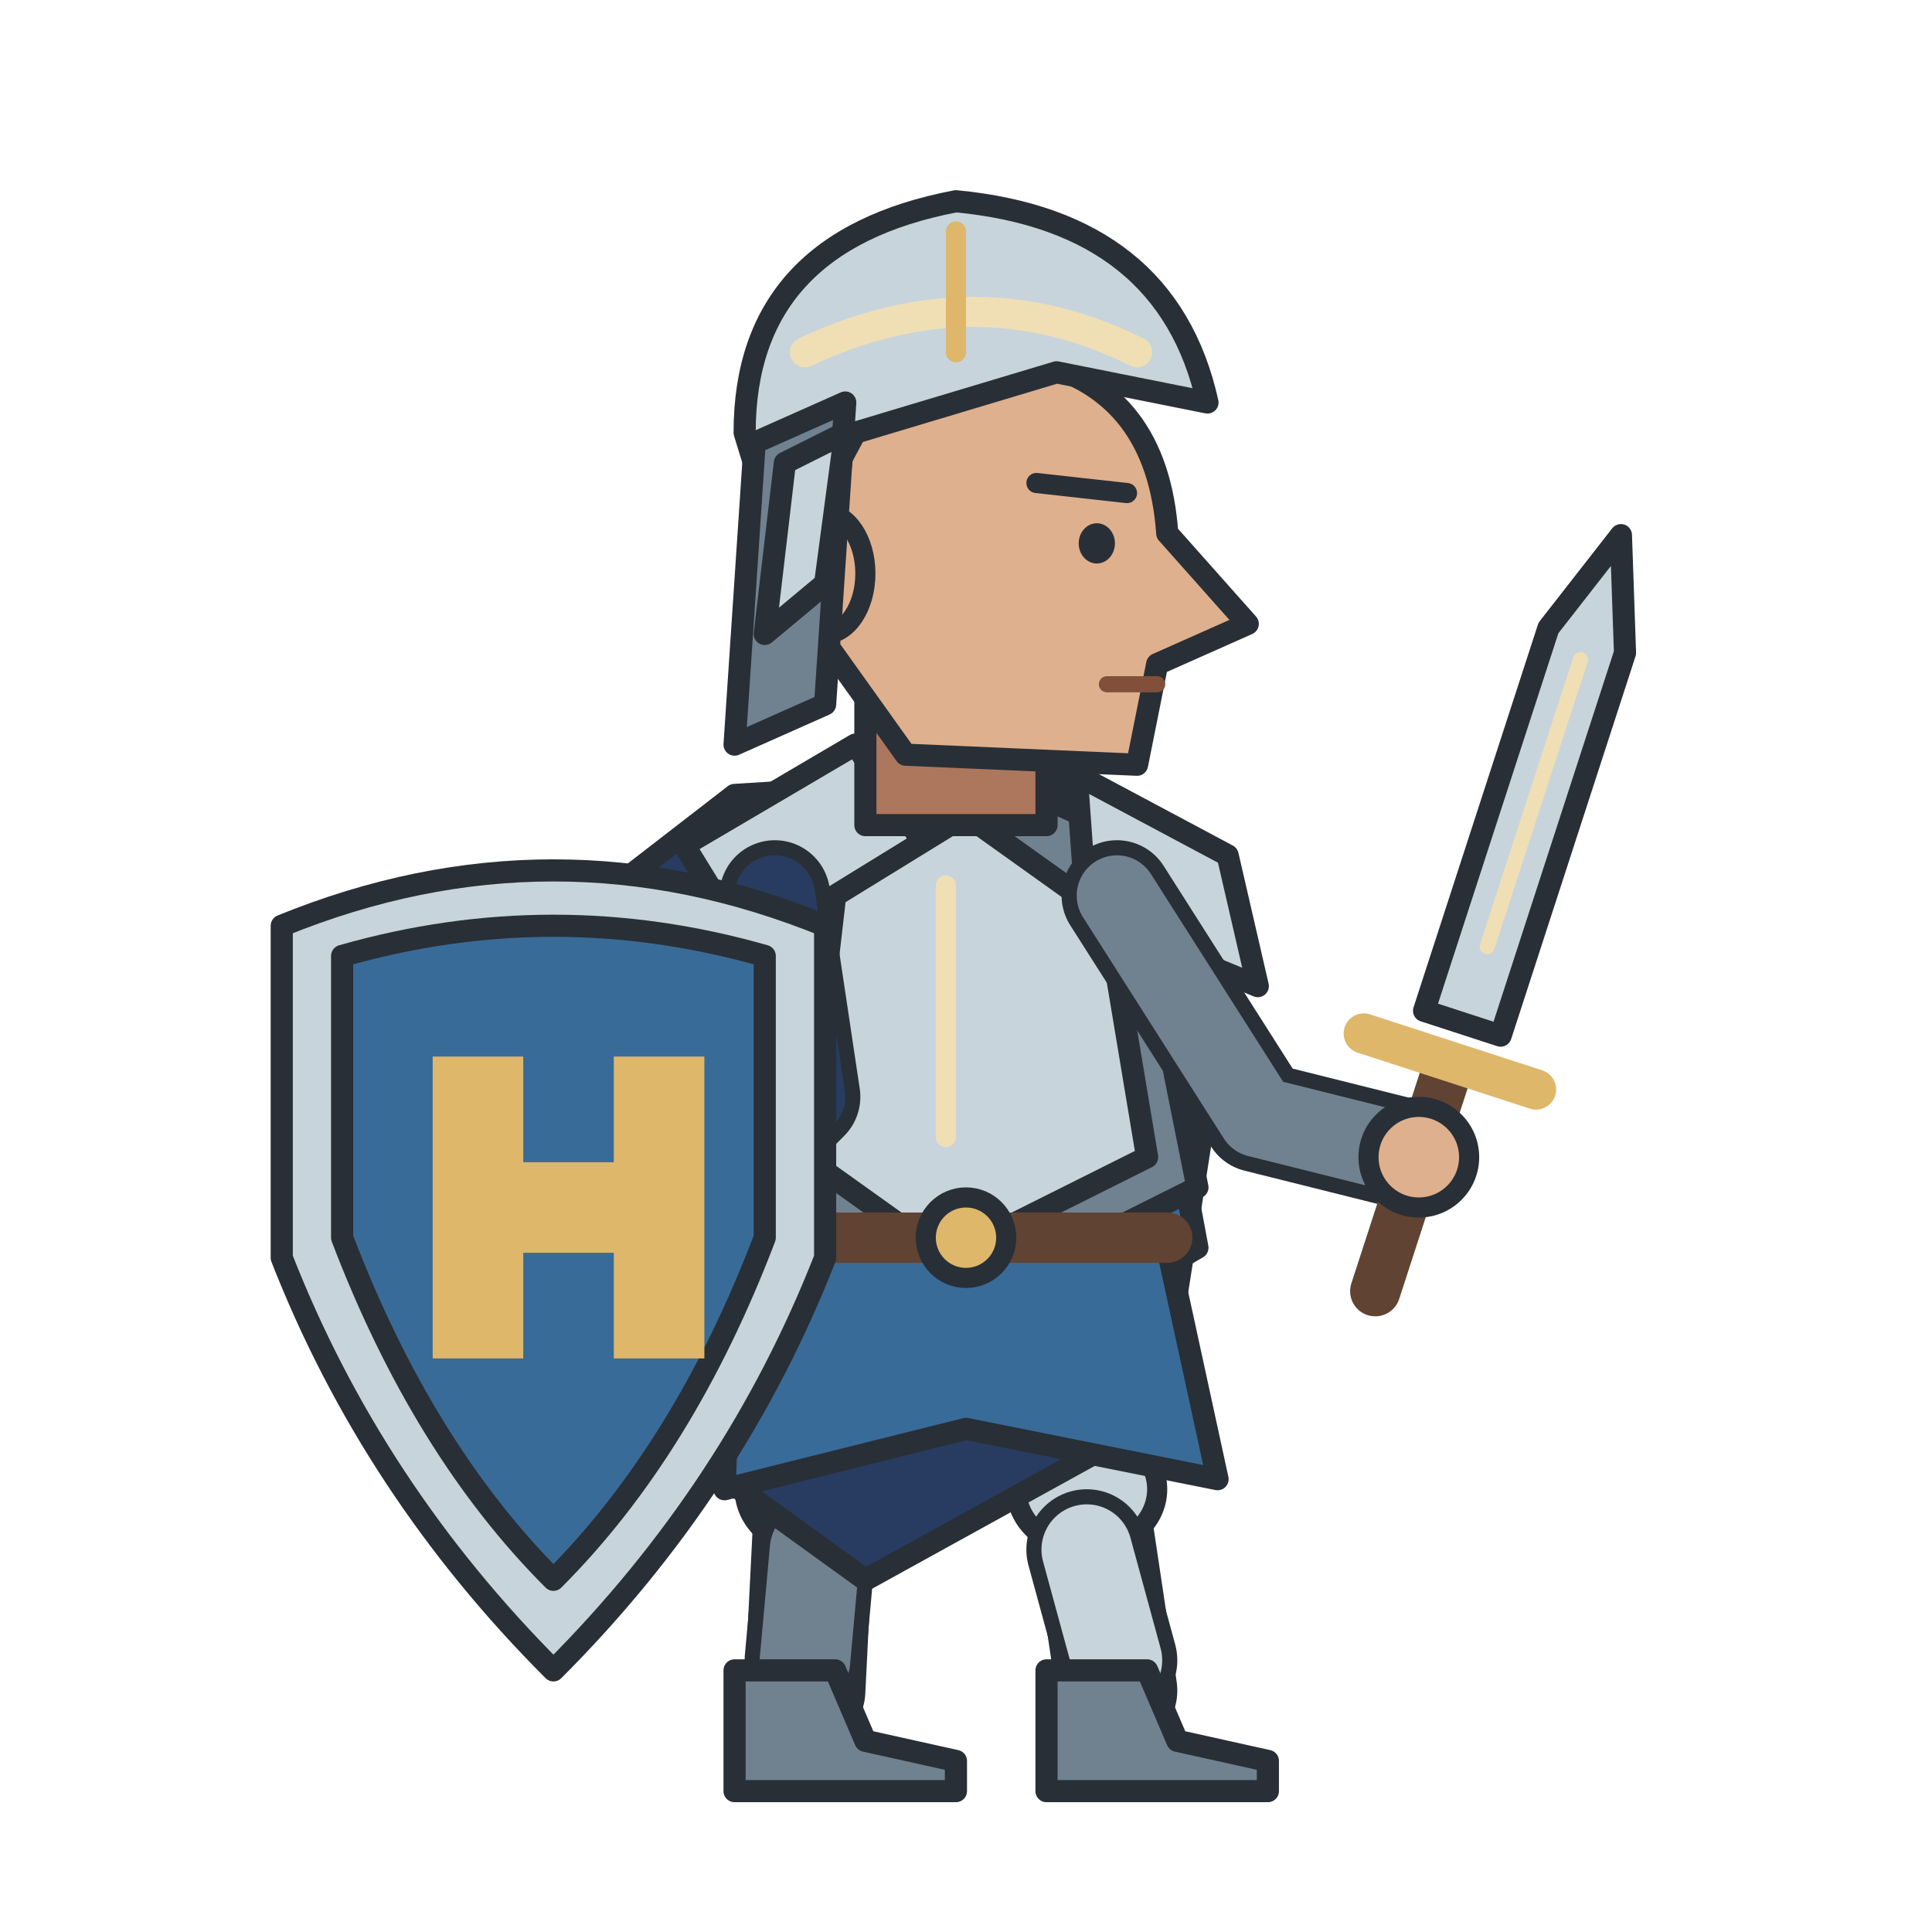
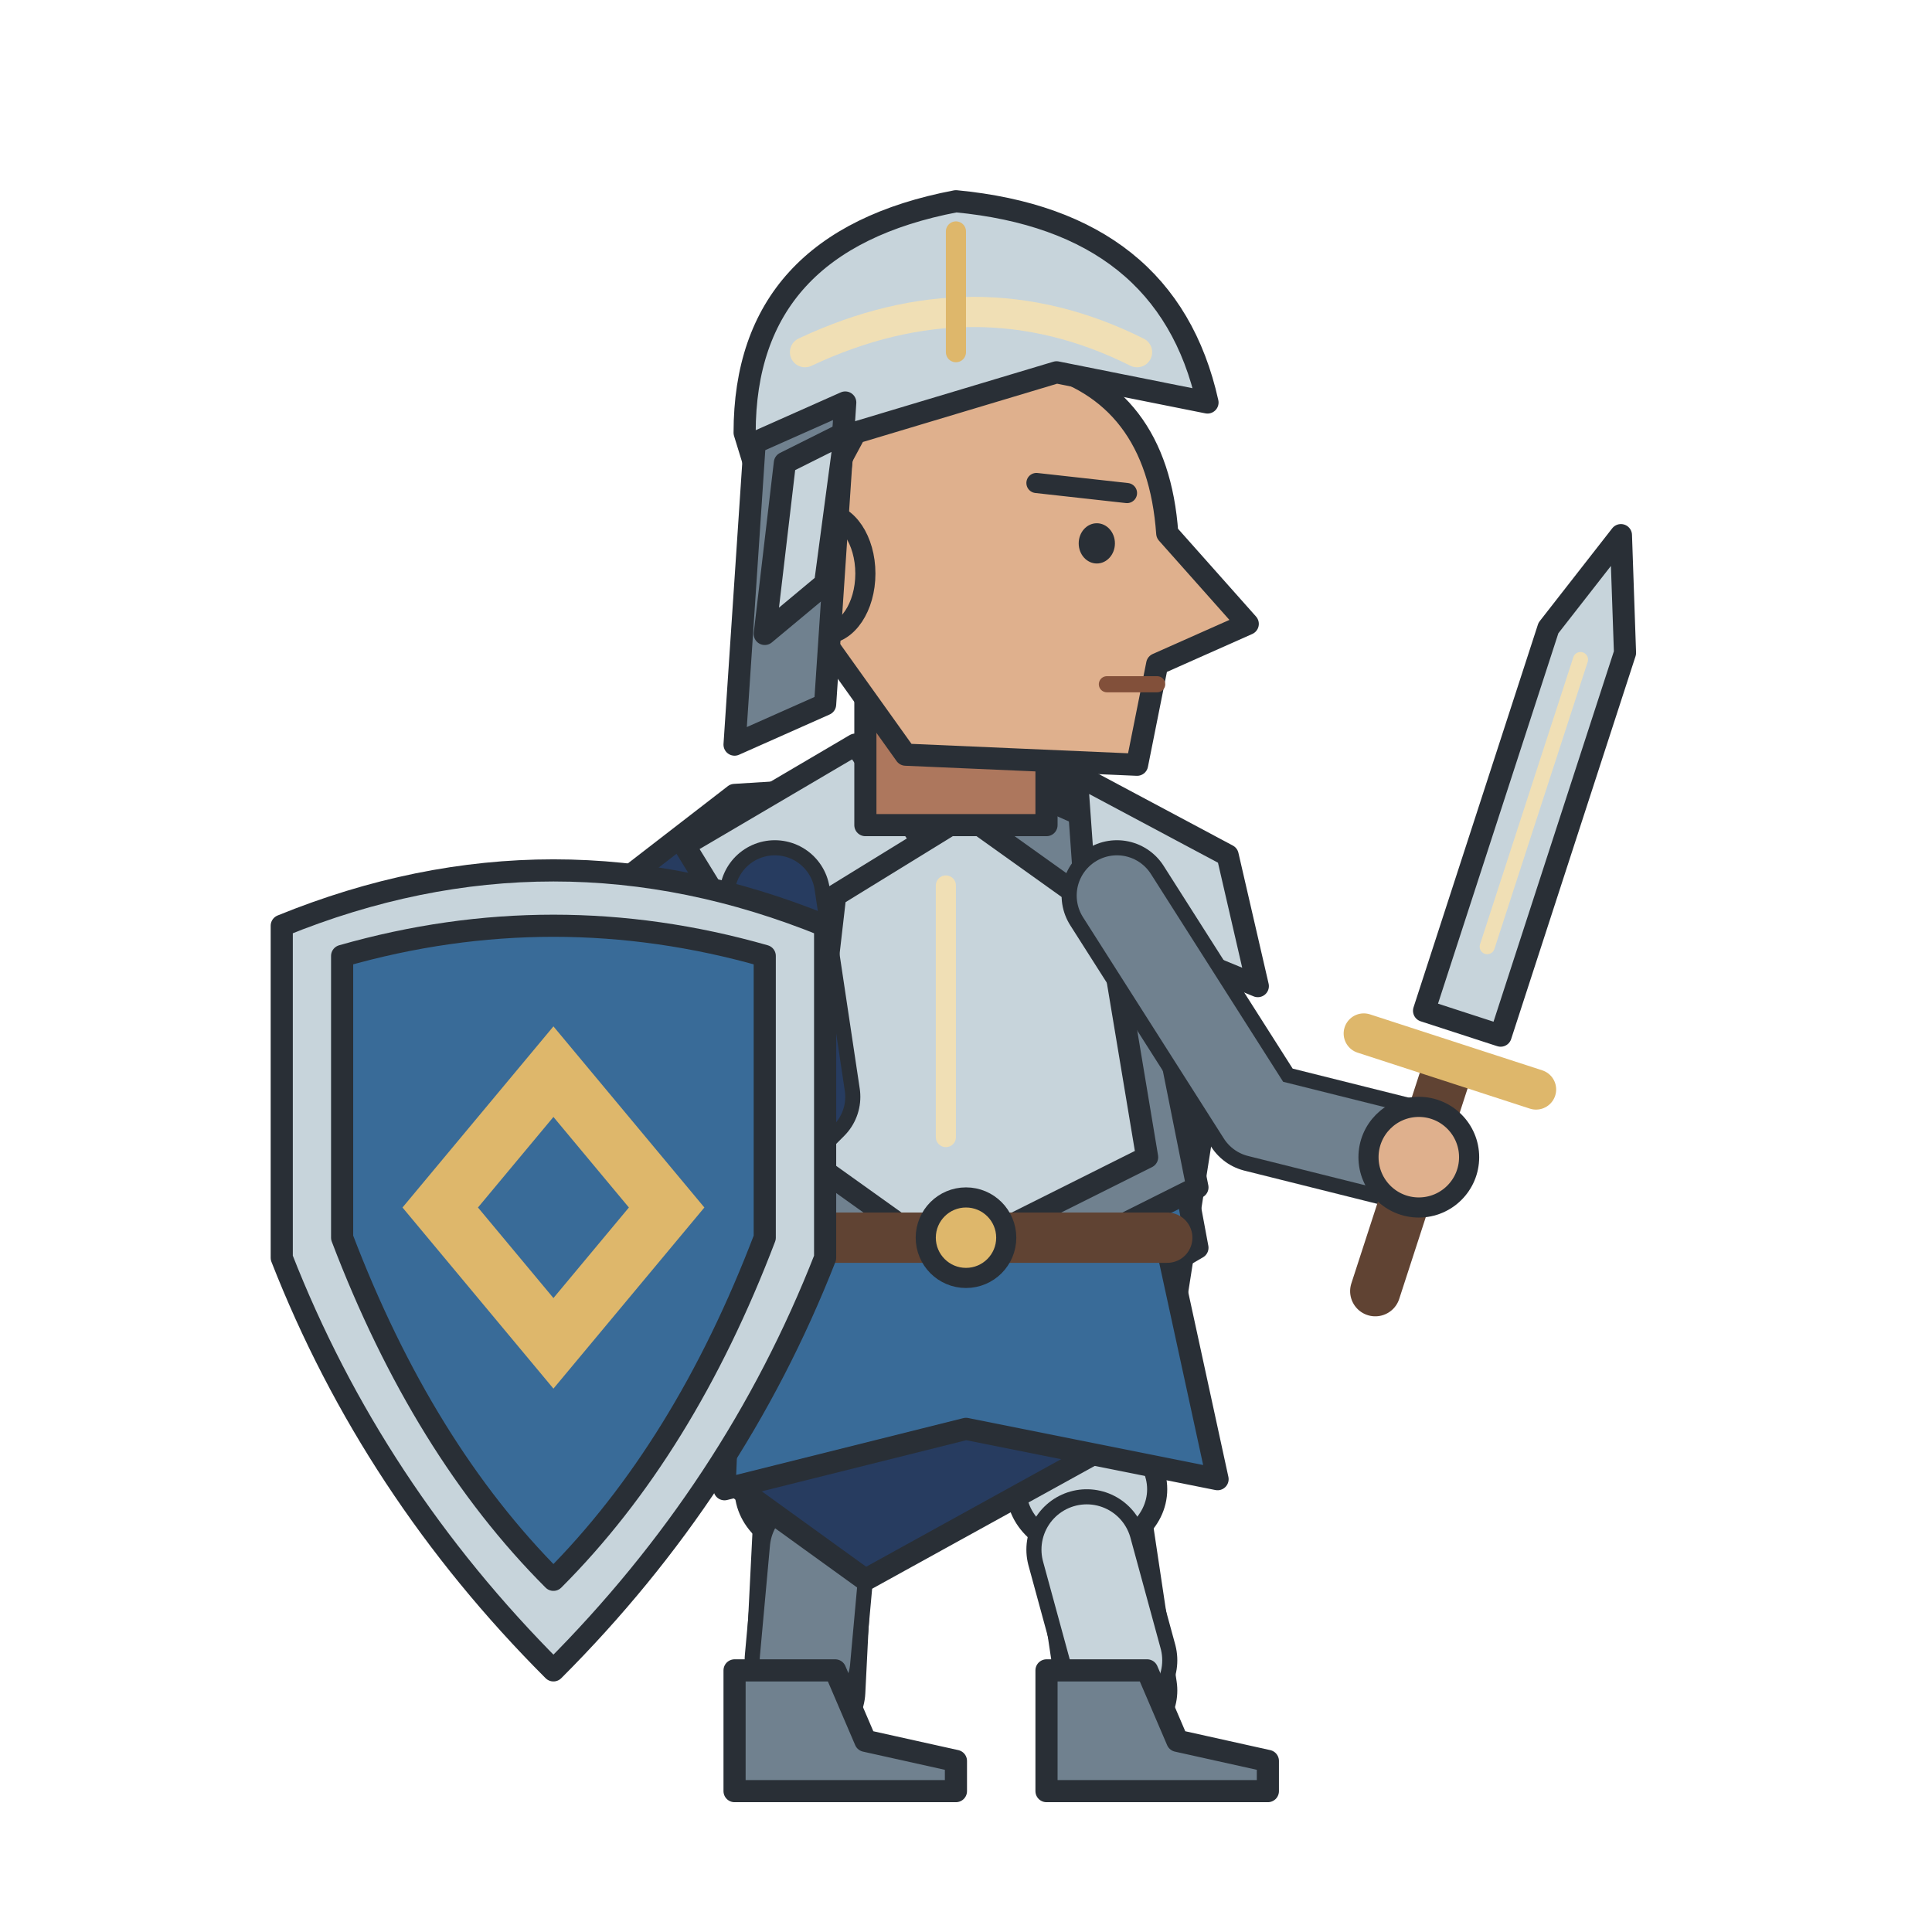
<svg xmlns="http://www.w3.org/2000/svg" width="192" height="192" viewBox="0 0 192 192">
  <path d="M89 123L81 148 80 168" fill="none" stroke="#292f36" stroke-width="12" stroke-linejoin="round" stroke-linecap="round" />
  <path d="M89 123L81 148 80 168" fill="none" stroke="#273c60" stroke-width="9" stroke-linejoin="round" stroke-linecap="round" />
  <ellipse cx="81" cy="148" rx="7" ry="6" fill="#c7d4db" stroke="#292f36" stroke-width="2" />
  <path d="M81 154L80 165" fill="none" stroke="#292f36" stroke-width="12" stroke-linejoin="round" stroke-linecap="round" />
  <path d="M81 154L80 165" fill="none" stroke="#70818f" stroke-width="9" stroke-linejoin="round" stroke-linecap="round" />
  <g transform="translate(80 176) rotate(0 0 0)">
    <path d="M-7-10h10l3 7 9 2v3H-7z" fill="#70818f" stroke="#292f36" stroke-width="2.2" stroke-linejoin="round" stroke-linecap="round" />
  </g>
  <path d="M101 123L108 148 111 168" fill="none" stroke="#292f36" stroke-width="12" stroke-linejoin="round" stroke-linecap="round" />
  <path d="M101 123L108 148 111 168" fill="none" stroke="#396b98" stroke-width="9" stroke-linejoin="round" stroke-linecap="round" />
  <ellipse cx="108" cy="148" rx="7" ry="6" fill="#c7d4db" stroke="#292f36" stroke-width="2" />
  <path d="M108 154L111 165" fill="none" stroke="#292f36" stroke-width="12" stroke-linejoin="round" stroke-linecap="round" />
  <path d="M108 154L111 165" fill="none" stroke="#c7d4db" stroke-width="9" stroke-linejoin="round" stroke-linecap="round" />
  <g transform="translate(111 176) rotate(0 0 0)">
    <path d="M-7-10h10l3 7 9 2v3H-7z" fill="#70818f" stroke="#292f36" stroke-width="2.2" stroke-linejoin="round" stroke-linecap="round" />
  </g>
  <g transform="translate(0 0)">
    <path d="M73 79L51 96l-5 57 22-9 18 13 29-16 8-51-18-13z" fill="#273c60" stroke="#292f36" stroke-width="2.2" stroke-linejoin="round" stroke-linecap="round" />
    <path d="M75 81q19-10 36 0l8 43-24 14-26-13z" fill="#396b98" stroke="#292f36" stroke-width="2.2" stroke-linejoin="round" stroke-linecap="round" />
    <path d="M77 83l17-8 18 8 7 35-24 12-23-13z" fill="#70818f" stroke="#292f36" stroke-width="2.2" stroke-linejoin="round" stroke-linecap="round" />
    <path d="M80 91q3 4 6 0" fill="none" stroke="#c7d4db" stroke-width="1.5" stroke-linejoin="round" stroke-linecap="round" />
    <path d="M88 91q3 4 6 0" fill="none" stroke="#c7d4db" stroke-width="1.5" stroke-linejoin="round" stroke-linecap="round" />
    <path d="M96 91q3 4 6 0" fill="none" stroke="#c7d4db" stroke-width="1.5" stroke-linejoin="round" stroke-linecap="round" />
    <path d="M104 91q3 4 6 0" fill="none" stroke="#c7d4db" stroke-width="1.5" stroke-linejoin="round" stroke-linecap="round" />
    <path d="M80 99q3 4 6 0" fill="none" stroke="#c7d4db" stroke-width="1.5" stroke-linejoin="round" stroke-linecap="round" />
    <path d="M88 99q3 4 6 0" fill="none" stroke="#c7d4db" stroke-width="1.5" stroke-linejoin="round" stroke-linecap="round" />
    <path d="M96 99q3 4 6 0" fill="none" stroke="#c7d4db" stroke-width="1.5" stroke-linejoin="round" stroke-linecap="round" />
    <path d="M104 99q3 4 6 0" fill="none" stroke="#c7d4db" stroke-width="1.5" stroke-linejoin="round" stroke-linecap="round" />
    <path d="M80 107q3 4 6 0" fill="none" stroke="#c7d4db" stroke-width="1.5" stroke-linejoin="round" stroke-linecap="round" />
    <path d="M88 107q3 4 6 0" fill="none" stroke="#c7d4db" stroke-width="1.5" stroke-linejoin="round" stroke-linecap="round" />
    <path d="M96 107q3 4 6 0" fill="none" stroke="#c7d4db" stroke-width="1.5" stroke-linejoin="round" stroke-linecap="round" />
    <path d="M104 107q3 4 6 0" fill="none" stroke="#c7d4db" stroke-width="1.5" stroke-linejoin="round" stroke-linecap="round" />
    <path d="M80 115q3 4 6 0" fill="none" stroke="#c7d4db" stroke-width="1.5" stroke-linejoin="round" stroke-linecap="round" />
    <path d="M88 115q3 4 6 0" fill="none" stroke="#c7d4db" stroke-width="1.5" stroke-linejoin="round" stroke-linecap="round" />
    <path d="M96 115q3 4 6 0" fill="none" stroke="#c7d4db" stroke-width="1.5" stroke-linejoin="round" stroke-linecap="round" />
    <path d="M104 115q3 4 6 0" fill="none" stroke="#c7d4db" stroke-width="1.5" stroke-linejoin="round" stroke-linecap="round" />
    <path d="M68 84l17-10 9 13-18 10zM107 77l15 8 3 13-17-7z" fill="#c7d4db" stroke="#292f36" stroke-width="2.2" stroke-linejoin="round" stroke-linecap="round" />
    <path d="M83 89l13-8 14 10 4 24-20 10-14-10z" fill="#c7d4db" stroke="#292f36" stroke-width="2.2" stroke-linejoin="round" stroke-linecap="round" />
    <path d="M94 88v25" fill="none" stroke="#f0dfb5" stroke-width="2" stroke-linejoin="round" stroke-linecap="round" />
    <path d="M73 124h43l5 23-25-5-24 6z" fill="#396b98" stroke="#292f36" stroke-width="2.2" stroke-linejoin="round" stroke-linecap="round" />
    <path d="M72 123h44" fill="none" stroke="#604333" stroke-width="5" stroke-linejoin="round" stroke-linecap="round" />
    <ellipse cx="96" cy="123" rx="4" ry="4" fill="#deb76b" stroke="#292f36" stroke-width="2" />
    <path d="M86 67v15h18V66" fill="#ad775d" stroke="#292f36" stroke-width="2.2" stroke-linejoin="round" stroke-linecap="round" />
    <path d="M79 44q7-13 24-8 12 3 13 17l8 9-9 4-2 10-23-1-10-14z" fill="#dfb08d" stroke="#292f36" stroke-width="2.2" stroke-linejoin="round" stroke-linecap="round" />
    <ellipse cx="82" cy="57" rx="4" ry="6" fill="#dfb08d" stroke="#292f36" stroke-width="2" />
    <path d="M103 48l9 1" fill="none" stroke="#292f36" stroke-width="2" stroke-linejoin="round" stroke-linecap="round" />
    <ellipse cx="109" cy="54" rx="1.8" ry="2" fill="#292f36" stroke="none" stroke-width="2" />
    <path d="M110 68h5" fill="none" stroke="#82503a" stroke-width="1.6" stroke-linejoin="round" stroke-linecap="round" />
    <path d="M74 43Q74 24 95 20q21 2 25 20l-15-3-20 6-7 13z" fill="#c7d4db" stroke="#292f36" stroke-width="2.2" stroke-linejoin="round" stroke-linecap="round" />
    <path d="M75 44l9-4-2 30-9 4z" fill="#70818f" stroke="#292f36" stroke-width="2.2" stroke-linejoin="round" stroke-linecap="round" />
    <path d="M80 35q17-8 33 0" fill="none" stroke="#f0dfb5" stroke-width="3" stroke-linejoin="round" stroke-linecap="round" />
    <path d="M95 23v12" fill="none" stroke="#deb76b" stroke-width="2" stroke-linejoin="round" stroke-linecap="round" />
    <path d="M78 46l6-3-2 15-6 5z" fill="#c7d4db" stroke="#292f36" stroke-width="2.2" stroke-linejoin="round" stroke-linecap="round" />
    <path d="M77 89L80 109 75 114" fill="none" stroke="#292f36" stroke-width="11" stroke-linejoin="round" stroke-linecap="round" />
    <path d="M77 89L80 109 75 114" fill="none" stroke="#273c60" stroke-width="8" stroke-linejoin="round" stroke-linecap="round" />
    <ellipse cx="75" cy="114" rx="5" ry="5" fill="#dfb08d" stroke="#292f36" stroke-width="2" />
    <g transform="translate(55 124) rotate(0)">
      <path d="M-27-32Q0-43 27-32v33Q18 24 0 42Q-18 24-27 1z" fill="#c7d4db" stroke="#292f36" stroke-width="2.2" stroke-linejoin="round" stroke-linecap="round" />
      <path d="M-21-29Q0-35 21-29v28Q13 20 0 33Q-13 20-21-1z" fill="#396b98" stroke="#292f36" stroke-width="2.2" stroke-linejoin="round" stroke-linecap="round" />
      <g transform="translate(0 -4) scale(1.5)">
-         <path d="M-8-10h6v7h6v-7h6v20h-6V3h-6v7h-6z" fill="#deb76b" stroke="none" stroke-width="2.2" stroke-linejoin="round" stroke-linecap="round" />
+         <path d="M0-12L10 0 0 12-10 0z" fill="#deb76b" stroke="none" stroke-width="2.2" stroke-linejoin="round" stroke-linecap="round" />
+         <path d="M0-6L5 0 0 6-5 0z" fill="#396b98" stroke="none" stroke-width="2.2" stroke-linejoin="round" stroke-linecap="round" />
      </g>
    </g>
    <path d="M111 89L125 111 141 115" fill="none" stroke="#292f36" stroke-width="11" stroke-linejoin="round" stroke-linecap="round" />
    <path d="M111 89L125 111 141 115" fill="none" stroke="#70818f" stroke-width="8" stroke-linejoin="round" stroke-linecap="round" />
    <g transform="translate(141 115) rotate(18)">
      <path d="M0 14V-8" fill="none" stroke="#604333" stroke-width="5" stroke-linejoin="round" stroke-linecap="round" />
      <path d="M-9-10h18" fill="none" stroke="#deb76b" stroke-width="4" stroke-linejoin="round" stroke-linecap="round" />
      <path d="M-4-14V-54l4-11 4 11v40z" fill="#c7d4db" stroke="#292f36" stroke-width="2.2" stroke-linejoin="round" stroke-linecap="round" />
      <path d="M0-52v30" fill="none" stroke="#f0dfb5" stroke-width="1.5" stroke-linejoin="round" stroke-linecap="round" />
    </g>
    <ellipse cx="141" cy="115" rx="5" ry="5" fill="#dfb08d" stroke="#292f36" stroke-width="2" />
  </g>
</svg>
